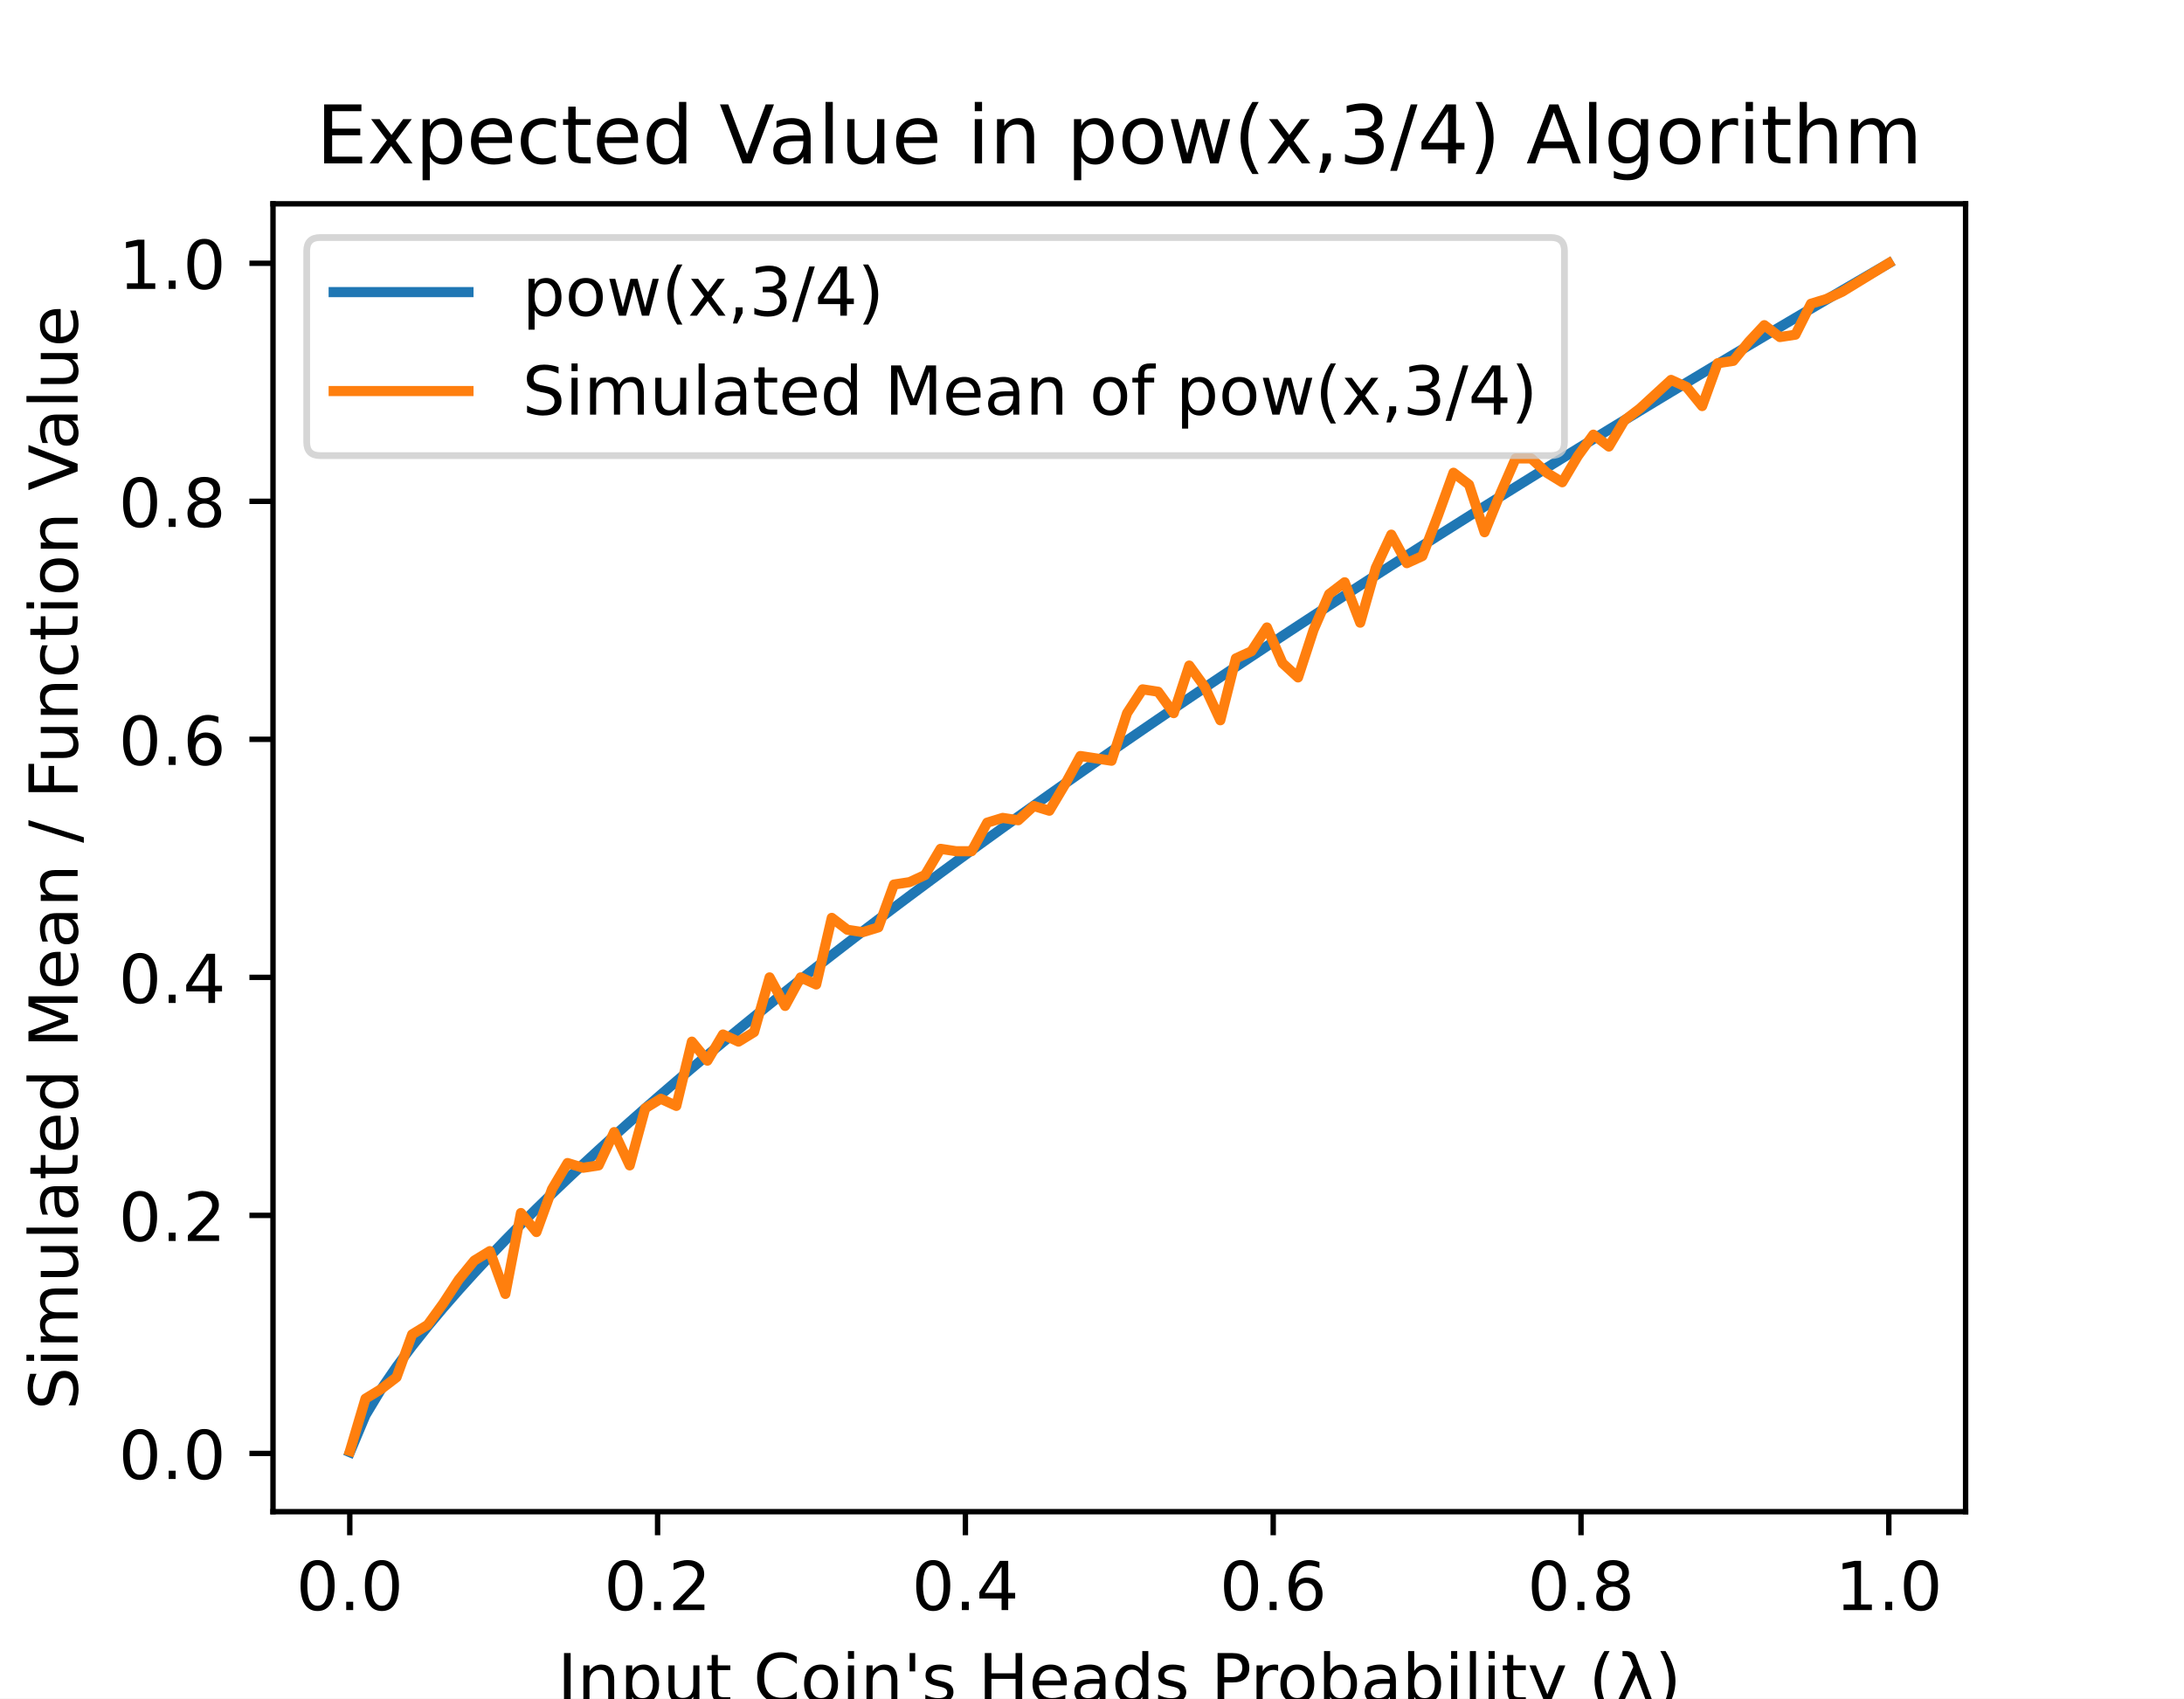
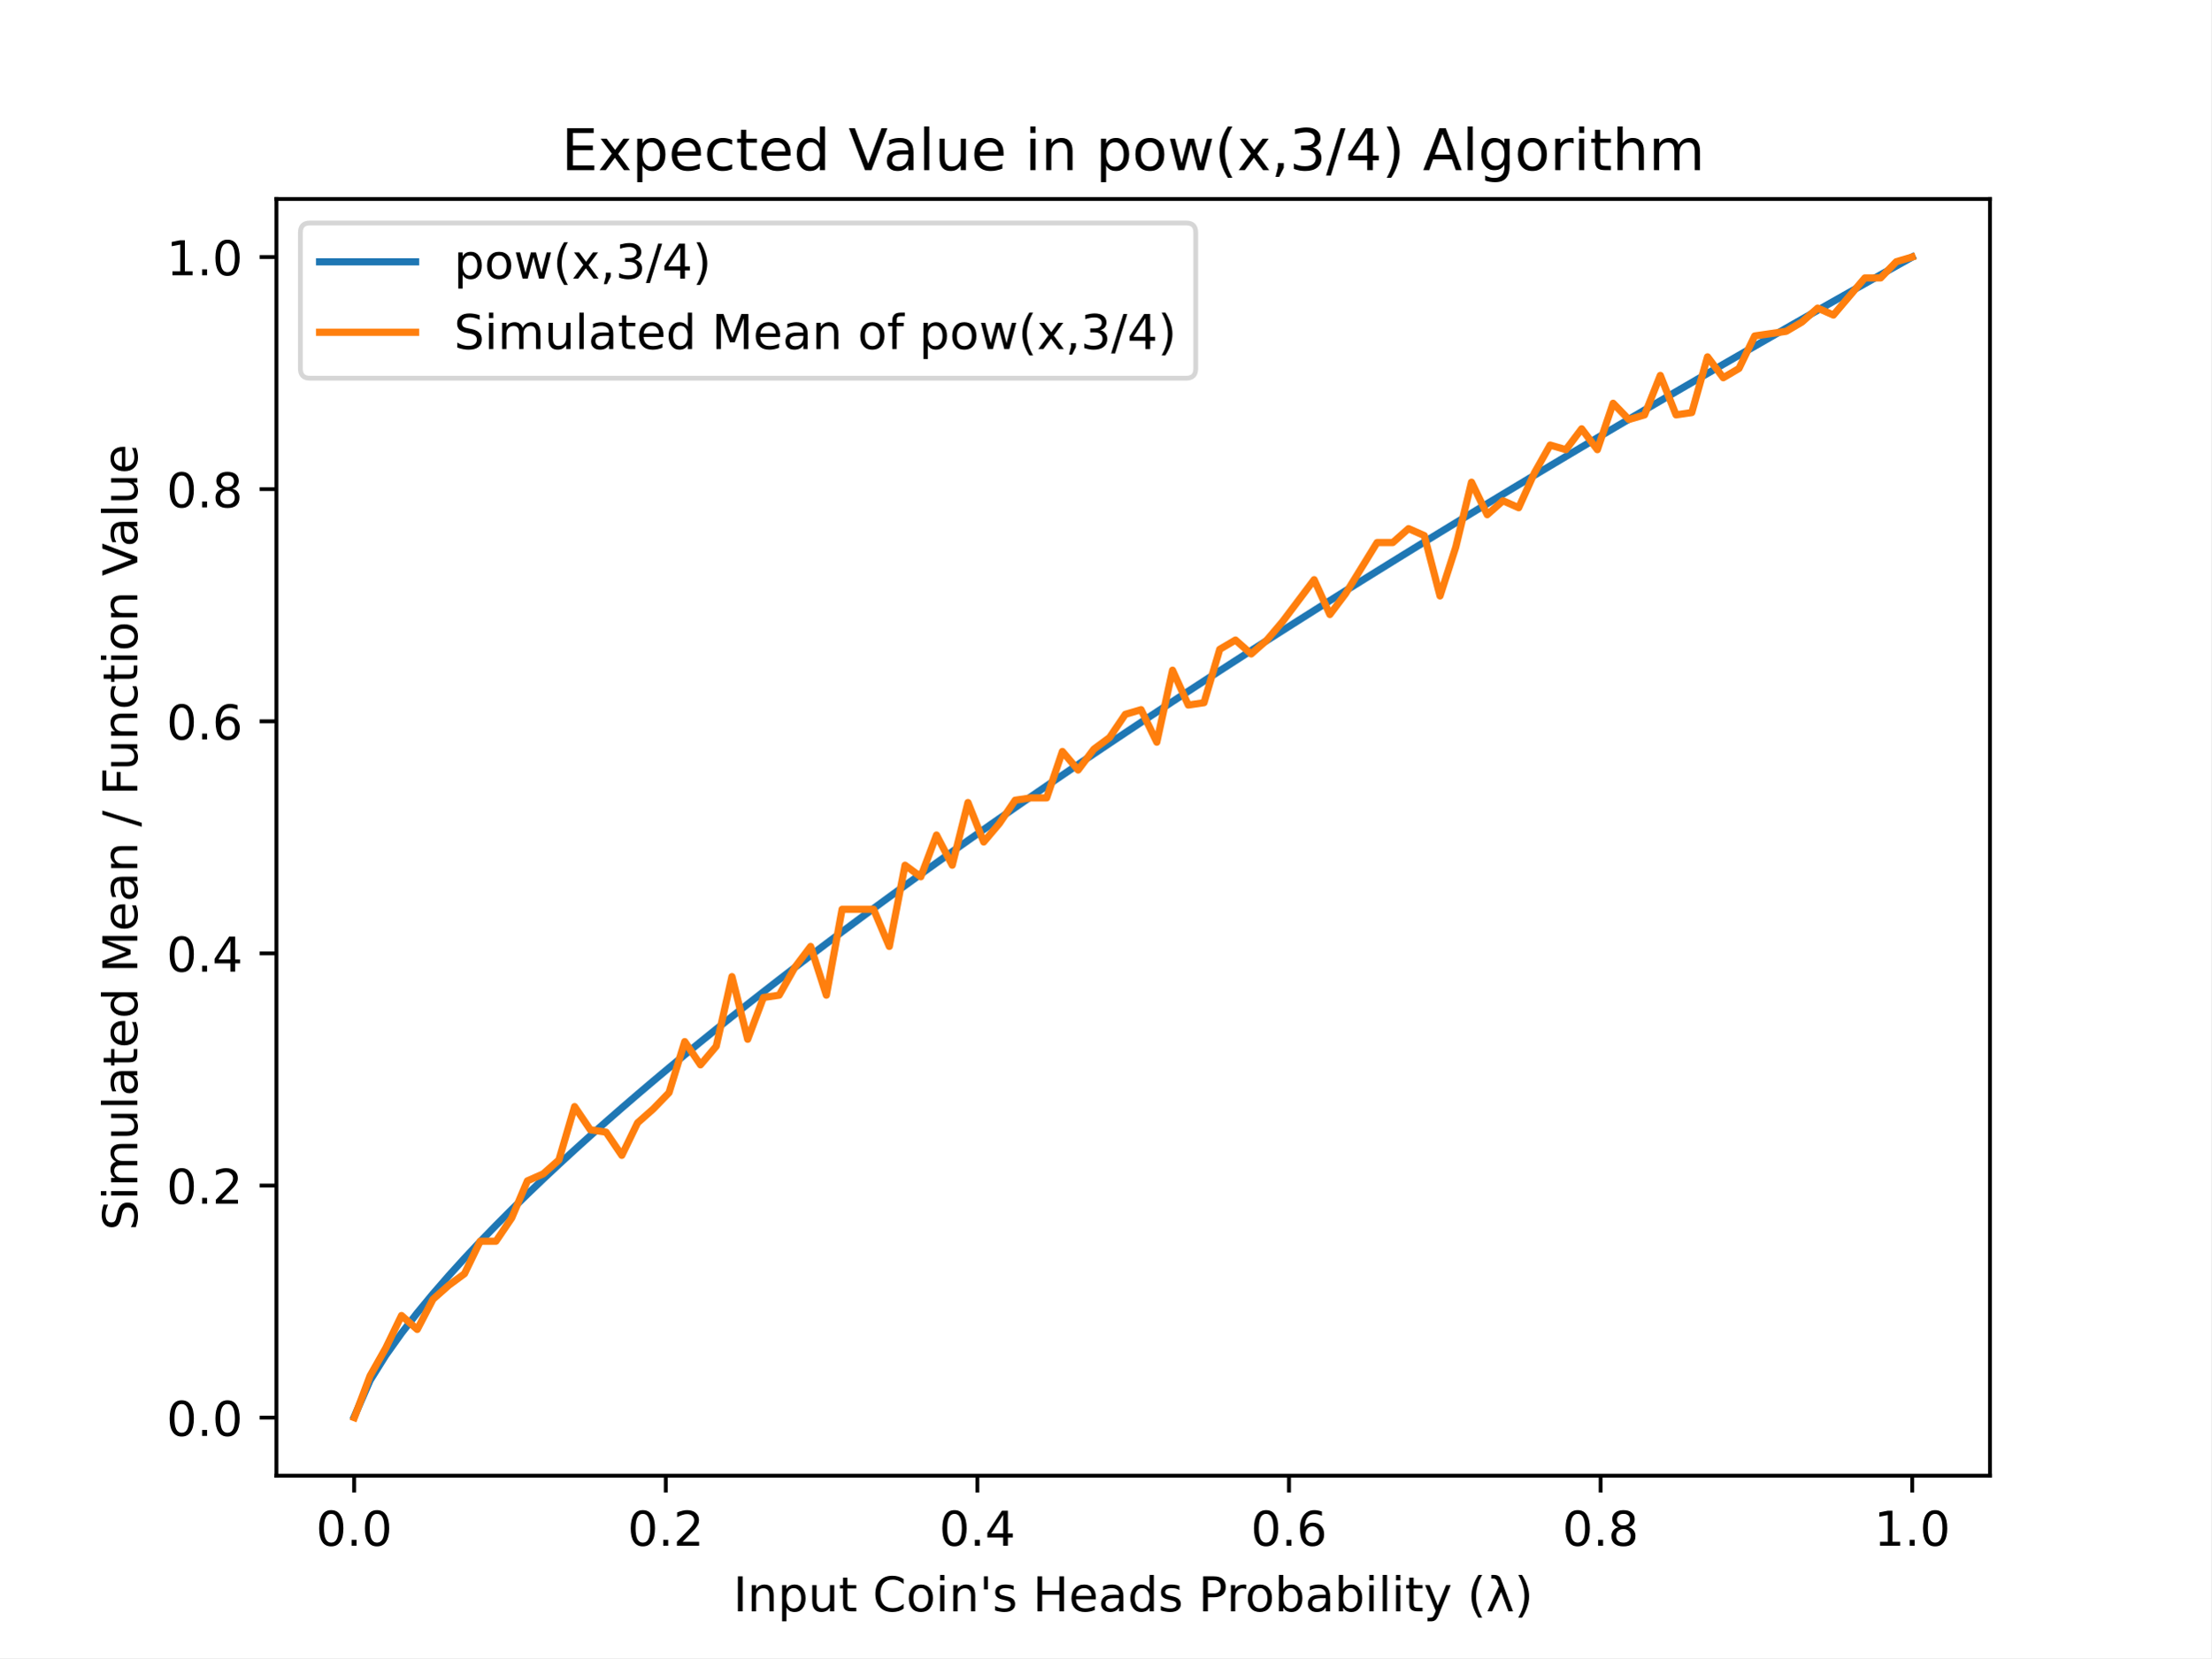
- <svg xmlns="http://www.w3.org/2000/svg" xmlns:xlink="http://www.w3.org/1999/xlink" height="252pt" version="1.1" viewBox="0 0 324 252" width="324pt">
+ <svg xmlns="http://www.w3.org/2000/svg" xmlns:xlink="http://www.w3.org/1999/xlink" height="345.6pt" version="1.1" viewBox="0 0 460.8 345.6" width="460.8pt">
  <defs>
    <style type="text/css">
*{stroke-linecap:butt;stroke-linejoin:round;}
  </style>
  </defs>
  <g id="figure_1">
    <g id="patch_1">
-       <path d="M 0 252  L 324 252  L 324 0  L 0 0  z " style="fill:#ffffff;" />
+       <path d="M 0 345.6  L 460.8 345.6  L 460.8 0  L 0 0  z " style="fill:#ffffff;" />
    </g>
    <g id="axes_1">
      <g id="patch_2">
-         <path d="M 40.5 224.28  L 291.6 224.28  L 291.6 30.24  L 40.5 30.24  z " style="fill:#ffffff;" />
+         <path d="M 57.6 307.584  L 414.72 307.584  L 414.72 41.472  L 57.6 41.472  z " style="fill:#ffffff;" />
      </g>
      <g id="matplotlib.axis_1">
        <g id="xtick_1">
          <g id="line2d_1">
            <defs>
-               <path d="M 0 0  L 0 3.5  " id="m118fe4072f" style="stroke:#000000;stroke-width:0.8;" />
+               <path d="M 0 0  L 0 3.5  " id="mf848f5d6cb" style="stroke:#000000;stroke-width:0.8;" />
            </defs>
            <g>
-               <use style="stroke:#000000;stroke-width:0.8;" x="51.891" xlink:href="#m118fe4072f" y="224.28" />
+               <use style="stroke:#000000;stroke-width:0.8;" x="73.8" xlink:href="#mf848f5d6cb" y="307.584" />
            </g>
          </g>
          <g id="text_1">
-             <text style="font-family:DejaVu Sans;font-size:10px;font-style:normal;font-weight:normal;text-anchor:middle;" transform="rotate(-0, 51.89081, 238.8784)" x="51.891" y="238.878">0.0</text>
+             <text style="font-family:DejaVu Sans;font-size:10px;font-style:normal;font-weight:normal;text-anchor:middle;" transform="rotate(-0, 73.80026, 322.1824)" x="73.8" y="322.182">0.0</text>
          </g>
        </g>
        <g id="xtick_2">
          <g id="line2d_2">
            <g>
-               <use style="stroke:#000000;stroke-width:0.8;" x="97.554" xlink:href="#m118fe4072f" y="224.28" />
+               <use style="stroke:#000000;stroke-width:0.8;" x="138.744" xlink:href="#mf848f5d6cb" y="307.584" />
            </g>
          </g>
          <g id="text_2">
-             <text style="font-family:DejaVu Sans;font-size:10px;font-style:normal;font-weight:normal;text-anchor:middle;" transform="rotate(-0, 97.55448, 238.8784)" x="97.554" y="238.878">0.2</text>
+             <text style="font-family:DejaVu Sans;font-size:10px;font-style:normal;font-weight:normal;text-anchor:middle;" transform="rotate(-0, 138.7442, 322.1824)" x="138.744" y="322.182">0.2</text>
          </g>
        </g>
        <g id="xtick_3">
          <g id="line2d_3">
            <g>
-               <use style="stroke:#000000;stroke-width:0.8;" x="143.218" xlink:href="#m118fe4072f" y="224.28" />
+               <use style="stroke:#000000;stroke-width:0.8;" x="203.688" xlink:href="#mf848f5d6cb" y="307.584" />
            </g>
          </g>
          <g id="text_3">
-             <text style="font-family:DejaVu Sans;font-size:10px;font-style:normal;font-weight:normal;text-anchor:middle;" transform="rotate(-0, 143.2182, 238.8784)" x="143.218" y="238.878">0.4</text>
+             <text style="font-family:DejaVu Sans;font-size:10px;font-style:normal;font-weight:normal;text-anchor:middle;" transform="rotate(-0, 203.6881, 322.1824)" x="203.688" y="322.182">0.4</text>
          </g>
        </g>
        <g id="xtick_4">
          <g id="line2d_4">
            <g>
-               <use style="stroke:#000000;stroke-width:0.8;" x="188.882" xlink:href="#m118fe4072f" y="224.28" />
+               <use style="stroke:#000000;stroke-width:0.8;" x="268.632" xlink:href="#mf848f5d6cb" y="307.584" />
            </g>
          </g>
          <g id="text_4">
-             <text style="font-family:DejaVu Sans;font-size:10px;font-style:normal;font-weight:normal;text-anchor:middle;" transform="rotate(-0, 188.8818, 238.8784)" x="188.882" y="238.878">0.6</text>
+             <text style="font-family:DejaVu Sans;font-size:10px;font-style:normal;font-weight:normal;text-anchor:middle;" transform="rotate(-0, 268.6319, 322.1824)" x="268.632" y="322.182">0.6</text>
          </g>
        </g>
        <g id="xtick_5">
          <g id="line2d_5">
            <g>
-               <use style="stroke:#000000;stroke-width:0.8;" x="234.546" xlink:href="#m118fe4072f" y="224.28" />
+               <use style="stroke:#000000;stroke-width:0.8;" x="333.576" xlink:href="#mf848f5d6cb" y="307.584" />
            </g>
          </g>
          <g id="text_5">
-             <text style="font-family:DejaVu Sans;font-size:10px;font-style:normal;font-weight:normal;text-anchor:middle;" transform="rotate(-0, 234.5455, 238.8784)" x="234.546" y="238.878">0.8</text>
+             <text style="font-family:DejaVu Sans;font-size:10px;font-style:normal;font-weight:normal;text-anchor:middle;" transform="rotate(-0, 333.5758, 322.1824)" x="333.576" y="322.182">0.8</text>
          </g>
        </g>
        <g id="xtick_6">
          <g id="line2d_6">
            <g>
-               <use style="stroke:#000000;stroke-width:0.8;" x="280.209" xlink:href="#m118fe4072f" y="224.28" />
+               <use style="stroke:#000000;stroke-width:0.8;" x="398.52" xlink:href="#mf848f5d6cb" y="307.584" />
            </g>
          </g>
          <g id="text_6">
-             <text style="font-family:DejaVu Sans;font-size:10px;font-style:normal;font-weight:normal;text-anchor:middle;" transform="rotate(-0, 280.2092, 238.8784)" x="280.209" y="238.878">1.0</text>
+             <text style="font-family:DejaVu Sans;font-size:10px;font-style:normal;font-weight:normal;text-anchor:middle;" transform="rotate(-0, 398.5197, 322.1824)" x="398.52" y="322.182">1.0</text>
          </g>
        </g>
        <g id="text_7">
-           <text style="font-family:DejaVu Sans;font-size:10px;font-style:normal;font-weight:normal;text-anchor:middle;" transform="rotate(-0, 166.05, 252.5566)" x="166.05" y="252.557">Input Coin's Heads Probability (λ)</text>
+           <text style="font-family:DejaVu Sans;font-size:10px;font-style:normal;font-weight:normal;text-anchor:middle;" transform="rotate(-0, 236.16, 335.8606)" x="236.16" y="335.861">Input Coin's Heads Probability (λ)</text>
        </g>
      </g>
      <g id="matplotlib.axis_2">
        <g id="ytick_1">
          <g id="line2d_7">
            <defs>
-               <path d="M 0 0  L -3.5 0  " id="m3400a753d0" style="stroke:#000000;stroke-width:0.8;" />
+               <path d="M 0 0  L -3.5 0  " id="mbe533e491d" style="stroke:#000000;stroke-width:0.8;" />
            </defs>
            <g>
-               <use style="stroke:#000000;stroke-width:0.8;" x="40.5" xlink:href="#m3400a753d0" y="215.637" />
+               <use style="stroke:#000000;stroke-width:0.8;" x="57.6" xlink:href="#mbe533e491d" y="295.488" />
            </g>
          </g>
          <g id="text_8">
-             <text style="font-family:DejaVu Sans;font-size:10px;font-style:normal;font-weight:normal;text-anchor:end;" transform="rotate(-0, 33.5, 219.4358)" x="33.5" y="219.436">0.0</text>
+             <text style="font-family:DejaVu Sans;font-size:10px;font-style:normal;font-weight:normal;text-anchor:end;" transform="rotate(-0, 50.6, 299.2872)" x="50.6" y="299.287">0.0</text>
          </g>
        </g>
        <g id="ytick_2">
          <g id="line2d_8">
            <g>
-               <use style="stroke:#000000;stroke-width:0.8;" x="40.5" xlink:href="#m3400a753d0" y="180.321" />
+               <use style="stroke:#000000;stroke-width:0.8;" x="57.6" xlink:href="#mbe533e491d" y="247.104" />
            </g>
          </g>
          <g id="text_9">
-             <text style="font-family:DejaVu Sans;font-size:10px;font-style:normal;font-weight:normal;text-anchor:end;" transform="rotate(-0, 33.5, 184.1205)" x="33.5" y="184.12">0.2</text>
+             <text style="font-family:DejaVu Sans;font-size:10px;font-style:normal;font-weight:normal;text-anchor:end;" transform="rotate(-0, 50.6, 250.9032)" x="50.6" y="250.903">0.2</text>
          </g>
        </g>
        <g id="ytick_3">
          <g id="line2d_9">
            <g>
-               <use style="stroke:#000000;stroke-width:0.8;" x="40.5" xlink:href="#m3400a753d0" y="145.006" />
+               <use style="stroke:#000000;stroke-width:0.8;" x="57.6" xlink:href="#mbe533e491d" y="198.72" />
            </g>
          </g>
          <g id="text_10">
-             <text style="font-family:DejaVu Sans;font-size:10px;font-style:normal;font-weight:normal;text-anchor:end;" transform="rotate(-0, 33.5, 148.8052)" x="33.5" y="148.805">0.4</text>
+             <text style="font-family:DejaVu Sans;font-size:10px;font-style:normal;font-weight:normal;text-anchor:end;" transform="rotate(-0, 50.6, 202.5192)" x="50.6" y="202.519">0.4</text>
          </g>
        </g>
        <g id="ytick_4">
          <g id="line2d_10">
            <g>
-               <use style="stroke:#000000;stroke-width:0.8;" x="40.5" xlink:href="#m3400a753d0" y="109.691" />
+               <use style="stroke:#000000;stroke-width:0.8;" x="57.6" xlink:href="#mbe533e491d" y="150.336" />
            </g>
          </g>
          <g id="text_11">
-             <text style="font-family:DejaVu Sans;font-size:10px;font-style:normal;font-weight:normal;text-anchor:end;" transform="rotate(-0, 33.5, 113.4898)" x="33.5" y="113.49">0.6</text>
+             <text style="font-family:DejaVu Sans;font-size:10px;font-style:normal;font-weight:normal;text-anchor:end;" transform="rotate(-0, 50.6, 154.1352)" x="50.6" y="154.135">0.6</text>
          </g>
        </g>
        <g id="ytick_5">
          <g id="line2d_11">
            <g>
-               <use style="stroke:#000000;stroke-width:0.8;" x="40.5" xlink:href="#m3400a753d0" y="74.375" />
+               <use style="stroke:#000000;stroke-width:0.8;" x="57.6" xlink:href="#mbe533e491d" y="101.952" />
            </g>
          </g>
          <g id="text_12">
-             <text style="font-family:DejaVu Sans;font-size:10px;font-style:normal;font-weight:normal;text-anchor:end;" transform="rotate(-0, 33.5, 78.17453)" x="33.5" y="78.175">0.8</text>
+             <text style="font-family:DejaVu Sans;font-size:10px;font-style:normal;font-weight:normal;text-anchor:end;" transform="rotate(-0, 50.6, 105.7512)" x="50.6" y="105.751">0.8</text>
          </g>
        </g>
        <g id="ytick_6">
          <g id="line2d_12">
            <g>
-               <use style="stroke:#000000;stroke-width:0.8;" x="40.5" xlink:href="#m3400a753d0" y="39.06" />
+               <use style="stroke:#000000;stroke-width:0.8;" x="57.6" xlink:href="#mbe533e491d" y="53.568" />
            </g>
          </g>
          <g id="text_13">
-             <text style="font-family:DejaVu Sans;font-size:10px;font-style:normal;font-weight:normal;text-anchor:end;" transform="rotate(-0, 33.5, 42.85922)" x="33.5" y="42.859">1.0</text>
+             <text style="font-family:DejaVu Sans;font-size:10px;font-style:normal;font-weight:normal;text-anchor:end;" transform="rotate(-0, 50.6, 57.36722)" x="50.6" y="57.367">1.0</text>
          </g>
        </g>
        <g id="text_14">
-           <text style="font-family:DejaVu Sans;font-size:10px;font-style:normal;font-weight:normal;text-anchor:middle;" transform="rotate(-90, 11.51719, 127.26)" x="11.517" y="127.26">Simulated Mean / Function Value</text>
+           <text style="font-family:DejaVu Sans;font-size:10px;font-style:normal;font-weight:normal;text-anchor:middle;" transform="rotate(-90, 28.61719, 174.528)" x="28.617" y="174.528">Simulated Mean / Function Value</text>
        </g>
      </g>
      <g id="line2d_13">
-         <path clip-path="url(#pe21e9af4bd)" d="M 51.914 215.46  L 54.219 209.97  L 56.525 206.141  L 58.831 202.782  L 61.137 199.696  L 63.443 196.8  L 65.748 194.045  L 68.054 191.403  L 70.36 188.853  L 72.666 186.383  L 74.971 183.98  L 77.277 181.637  L 79.583 179.346  L 81.889 177.102  L 84.195 174.902  L 86.5 172.74  L 88.806 170.614  L 91.112 168.521  L 93.418 166.458  L 95.724 164.424  L 98.029 162.417  L 100.335 160.434  L 102.641 158.475  L 104.947 156.538  L 107.252 154.622  L 109.558 152.726  L 111.864 150.848  L 114.17 148.989  L 116.476 147.147  L 118.781 145.321  L 121.087 143.511  L 123.393 141.716  L 125.699 139.935  L 128.005 138.168  L 130.31 136.415  L 132.616 134.674  L 134.922 132.946  L 137.228 131.229  L 139.533 129.524  L 141.839 127.831  L 144.145 126.148  L 146.451 124.476  L 148.757 122.814  L 151.062 121.161  L 153.368 119.519  L 155.674 117.885  L 157.98 116.261  L 160.286 114.645  L 162.591 113.038  L 164.897 111.44  L 167.203 109.849  L 169.509 108.267  L 171.814 106.692  L 174.12 105.125  L 176.426 103.565  L 178.732 102.012  L 181.038 100.466  L 183.343 98.928  L 185.649 97.396  L 187.955 95.87  L 190.261 94.351  L 192.567 92.838  L 194.872 91.332  L 197.178 89.832  L 199.484 88.337  L 201.79 86.848  L 204.095 85.365  L 206.401 83.888  L 208.707 82.416  L 211.013 80.95  L 213.319 79.489  L 215.624 78.033  L 217.93 76.582  L 220.236 75.136  L 222.542 73.695  L 224.848 72.259  L 227.153 70.828  L 229.459 69.402  L 231.765 67.98  L 234.071 66.562  L 236.376 65.149  L 238.682 63.741  L 240.988 62.337  L 243.294 60.937  L 245.6 59.541  L 247.905 58.15  L 250.211 56.763  L 252.517 55.379  L 254.823 54  L 257.129 52.624  L 259.434 51.253  L 261.74 49.885  L 264.046 48.521  L 266.352 47.16  L 268.657 45.804  L 270.963 44.451  L 273.269 43.101  L 275.575 41.755  L 277.881 40.412  L 280.186 39.073  " style="fill:none;stroke:#1f77b4;stroke-linecap:square;stroke-width:1.5;" />
+         <path clip-path="url(#p8bd631362e)" d="M 73.833 295.246  L 77.112 287.724  L 80.391 282.478  L 83.671 277.877  L 86.95 273.649  L 90.229 269.68  L 93.509 265.906  L 96.788 262.286  L 100.067 258.794  L 103.347 255.409  L 106.626 252.117  L 109.905 248.906  L 113.185 245.768  L 116.464 242.694  L 119.743 239.679  L 123.023 236.717  L 126.302 233.804  L 129.581 230.936  L 132.861 228.111  L 136.14 225.324  L 139.42 222.573  L 142.699 219.857  L 145.978 217.173  L 149.258 214.519  L 152.537 211.894  L 155.816 209.297  L 159.096 206.725  L 162.375 204.177  L 165.654 201.653  L 168.934 199.152  L 172.213 196.672  L 175.492 194.212  L 178.772 191.773  L 182.051 189.352  L 185.33 186.949  L 188.61 184.565  L 191.889 182.197  L 195.168 179.845  L 198.448 177.51  L 201.727 175.189  L 205.006 172.884  L 208.286 170.593  L 211.565 168.315  L 214.844 166.052  L 218.124 163.801  L 221.403 161.563  L 224.682 159.338  L 227.962 157.124  L 231.241 154.923  L 234.52 152.732  L 237.8 150.553  L 241.079 148.385  L 244.358 146.228  L 247.638 144.08  L 250.917 141.943  L 254.196 139.816  L 257.476 137.698  L 260.755 135.59  L 264.034 133.491  L 267.314 131.401  L 270.593 129.32  L 273.872 127.248  L 277.152 125.184  L 280.431 123.128  L 283.71 121.08  L 286.99 119.041  L 290.269 117.009  L 293.548 114.985  L 296.828 112.968  L 300.107 110.959  L 303.386 108.958  L 306.666 106.963  L 309.945 104.975  L 313.224 102.994  L 316.504 101.02  L 319.783 99.053  L 323.062 97.092  L 326.342 95.138  L 329.621 93.19  L 332.9 91.248  L 336.18 89.312  L 339.459 87.382  L 342.739 85.459  L 346.018 83.541  L 349.297 81.629  L 352.577 79.722  L 355.856 77.822  L 359.135 75.926  L 362.415 74.036  L 365.694 72.152  L 368.973 70.273  L 372.253 68.399  L 375.532 66.53  L 378.811 64.666  L 382.091 62.807  L 385.37 60.953  L 388.649 59.104  L 391.929 57.26  L 395.208 55.421  L 398.487 53.586  " style="fill:none;stroke:#1f77b4;stroke-linecap:square;stroke-width:1.5;" />
      </g>
      <g id="line2d_14">
-         <path clip-path="url(#pe21e9af4bd)" d="M 51.914 215.283  L 54.219 207.514  L 56.525 206.101  L 58.831 204.336  L 61.137 197.979  L 63.443 196.566  L 65.748 193.388  L 68.054 189.856  L 70.36 187.031  L 72.666 185.619  L 74.971 191.975  L 77.277 179.968  L 79.583 182.793  L 81.889 176.437  L 84.195 172.552  L 86.5 173.258  L 88.806 172.905  L 91.112 167.961  L 93.418 172.905  L 95.724 164.429  L 98.029 163.017  L 100.335 164.076  L 102.641 154.541  L 104.947 157.366  L 107.252 153.482  L 109.558 154.541  L 111.864 153.128  L 114.17 145.006  L 116.476 149.244  L 118.781 145.006  L 121.087 146.065  L 123.393 136.177  L 125.699 137.943  L 128.005 138.296  L 130.31 137.59  L 132.616 131.233  L 134.922 130.88  L 137.228 129.82  L 139.533 125.936  L 141.839 126.289  L 144.145 126.289  L 146.451 122.051  L 148.757 121.345  L 151.062 121.698  L 153.368 119.579  L 155.674 120.285  L 157.98 116.401  L 160.286 112.163  L 162.591 112.516  L 164.897 112.869  L 167.203 105.806  L 169.509 102.274  L 171.814 102.628  L 174.12 105.806  L 176.426 98.743  L 178.732 101.921  L 181.038 106.865  L 183.343 97.683  L 185.649 96.624  L 187.955 93.092  L 190.261 98.39  L 192.567 100.509  L 194.872 93.446  L 197.178 88.148  L 199.484 86.383  L 201.79 92.386  L 204.095 84.264  L 206.401 79.319  L 208.707 83.557  L 211.013 82.498  L 213.319 76.494  L 215.624 70.137  L 217.93 71.903  L 220.236 78.966  L 222.542 73.316  L 224.848 68.019  L 227.153 68.019  L 229.459 70.137  L 231.765 71.55  L 234.071 67.665  L 236.376 64.487  L 238.682 66.253  L 240.988 62.368  L 243.294 60.602  L 245.6 58.483  L 247.905 56.365  L 250.211 57.424  L 252.517 60.249  L 254.823 53.892  L 257.129 53.539  L 259.434 50.714  L 261.74 48.242  L 264.046 50.008  L 266.352 49.655  L 268.657 45.064  L 270.963 44.357  L 273.269 43.298  L 275.575 41.885  L 277.881 40.473  L 280.186 39.06  " style="fill:none;stroke:#ff7f0e;stroke-linecap:square;stroke-width:1.5;" />
+         <path clip-path="url(#p8bd631362e)" d="M 73.833 295.488  L 77.112 286.779  L 80.391 280.973  L 83.671 274.199  L 86.95 277.102  L 90.229 270.812  L 93.509 267.909  L 96.788 265.49  L 100.067 258.716  L 103.347 258.716  L 106.626 253.878  L 109.905 246.136  L 113.185 244.685  L 116.464 241.782  L 119.743 230.653  L 123.023 235.492  L 126.302 235.976  L 129.581 240.814  L 132.861 234.04  L 136.14 231.137  L 139.42 227.75  L 142.699 217.106  L 145.978 221.944  L 149.258 218.074  L 152.537 203.558  L 155.816 216.622  L 159.096 207.913  L 162.375 207.429  L 165.654 201.623  L 168.934 197.268  L 172.213 207.429  L 175.492 189.527  L 178.772 189.527  L 182.051 189.527  L 185.33 197.268  L 188.61 180.334  L 191.889 182.753  L 195.168 174.044  L 198.448 180.334  L 201.727 167.27  L 205.006 175.496  L 208.286 171.625  L 211.565 166.787  L 214.844 166.303  L 218.124 166.303  L 221.403 156.626  L 224.682 160.497  L 227.962 156.142  L 231.241 153.723  L 234.52 148.884  L 237.8 147.917  L 241.079 154.691  L 244.358 139.692  L 247.638 146.949  L 250.917 146.465  L 254.196 135.337  L 257.476 133.402  L 260.755 136.305  L 264.034 133.402  L 267.314 129.531  L 270.593 125.176  L 273.872 120.822  L 277.152 128.079  L 280.431 123.725  L 283.71 118.403  L 286.99 113.08  L 290.269 113.08  L 293.548 110.177  L 296.828 111.629  L 300.107 124.209  L 303.386 114.048  L 306.666 100.5  L 309.945 107.274  L 313.224 104.371  L 316.504 105.823  L 319.783 98.565  L 323.062 92.759  L 326.342 93.727  L 329.621 89.372  L 332.9 93.727  L 336.18 84.05  L 339.459 87.437  L 342.739 86.469  L 346.018 78.244  L 349.297 86.469  L 352.577 85.985  L 355.856 74.373  L 359.135 78.728  L 362.415 76.792  L 365.694 70.019  L 368.973 69.535  L 372.253 69.051  L 375.532 67.116  L 378.811 64.212  L 382.091 65.664  L 385.37 61.793  L 388.649 57.923  L 391.929 57.923  L 395.208 54.536  L 398.487 53.568  " style="fill:none;stroke:#ff7f0e;stroke-linecap:square;stroke-width:1.5;" />
      </g>
      <g id="patch_3">
-         <path d="M 40.5 224.28  L 40.5 30.24  " style="fill:none;stroke:#000000;stroke-linecap:square;stroke-linejoin:miter;stroke-width:0.8;" />
+         <path d="M 57.6 307.584  L 57.6 41.472  " style="fill:none;stroke:#000000;stroke-linecap:square;stroke-linejoin:miter;stroke-width:0.8;" />
      </g>
      <g id="patch_4">
-         <path d="M 291.6 224.28  L 291.6 30.24  " style="fill:none;stroke:#000000;stroke-linecap:square;stroke-linejoin:miter;stroke-width:0.8;" />
+         <path d="M 414.72 307.584  L 414.72 41.472  " style="fill:none;stroke:#000000;stroke-linecap:square;stroke-linejoin:miter;stroke-width:0.8;" />
      </g>
      <g id="patch_5">
-         <path d="M 40.5 224.28  L 291.6 224.28  " style="fill:none;stroke:#000000;stroke-linecap:square;stroke-linejoin:miter;stroke-width:0.8;" />
+         <path d="M 57.6 307.584  L 414.72 307.584  " style="fill:none;stroke:#000000;stroke-linecap:square;stroke-linejoin:miter;stroke-width:0.8;" />
      </g>
      <g id="patch_6">
-         <path d="M 40.5 30.24  L 291.6 30.24  " style="fill:none;stroke:#000000;stroke-linecap:square;stroke-linejoin:miter;stroke-width:0.8;" />
+         <path d="M 57.6 41.472  L 414.72 41.472  " style="fill:none;stroke:#000000;stroke-linecap:square;stroke-linejoin:miter;stroke-width:0.8;" />
      </g>
      <g id="text_15">
-         <text style="font-family:DejaVu Sans;font-size:12px;font-style:normal;font-weight:normal;text-anchor:middle;" transform="rotate(-0, 166.05, 24.24)" x="166.05" y="24.24">Expected Value in pow(x,3/4) Algorithm</text>
+         <text style="font-family:DejaVu Sans;font-size:12px;font-style:normal;font-weight:normal;text-anchor:middle;" transform="rotate(-0, 236.16, 35.472)" x="236.16" y="35.472">Expected Value in pow(x,3/4) Algorithm</text>
      </g>
      <g id="legend_1">
        <g id="patch_7">
-           <path d="M 47.5 67.596  L 230.092 67.596  Q 232.092 67.596 232.092 65.596  L 232.092 37.24  Q 232.092 35.24 230.092 35.24  L 47.5 35.24  Q 45.5 35.24 45.5 37.24  L 45.5 65.596  Q 45.5 67.596 47.5 67.596  z " style="fill:#ffffff;opacity:0.8;stroke:#cccccc;stroke-linejoin:miter;" />
+           <path d="M 64.6 78.828  L 247.192 78.828  Q 249.192 78.828 249.192 76.828  L 249.192 48.472  Q 249.192 46.472 247.192 46.472  L 64.6 46.472  Q 62.6 46.472 62.6 48.472  L 62.6 76.828  Q 62.6 78.828 64.6 78.828  z " style="fill:#ffffff;opacity:0.8;stroke:#cccccc;stroke-linejoin:miter;" />
        </g>
        <g id="line2d_15">
-           <path d="M 49.5 43.338  L 69.5 43.338  " style="fill:none;stroke:#1f77b4;stroke-linecap:square;stroke-width:1.5;" />
+           <path d="M 66.6 54.57  L 86.6 54.57  " style="fill:none;stroke:#1f77b4;stroke-linecap:square;stroke-width:1.5;" />
        </g>
        <g id="line2d_16" />
        <g id="text_16">
-           <text style="font-family:DejaVu Sans;font-size:10px;font-style:normal;font-weight:normal;text-anchor:start;" transform="rotate(-0, 77.5, 46.83844)" x="77.5" y="46.838">pow(x,3/4)</text>
+           <text style="font-family:DejaVu Sans;font-size:10px;font-style:normal;font-weight:normal;text-anchor:start;" transform="rotate(-0, 94.6, 58.07044)" x="94.6" y="58.07">pow(x,3/4)</text>
        </g>
        <g id="line2d_17">
-           <path d="M 49.5 58.017  L 69.5 58.017  " style="fill:none;stroke:#ff7f0e;stroke-linecap:square;stroke-width:1.5;" />
+           <path d="M 66.6 69.249  L 86.6 69.249  " style="fill:none;stroke:#ff7f0e;stroke-linecap:square;stroke-width:1.5;" />
        </g>
        <g id="line2d_18" />
        <g id="text_17">
-           <text style="font-family:DejaVu Sans;font-size:10px;font-style:normal;font-weight:normal;text-anchor:start;" transform="rotate(-0, 77.5, 61.51656)" x="77.5" y="61.517">Simulated Mean of pow(x,3/4)</text>
+           <text style="font-family:DejaVu Sans;font-size:10px;font-style:normal;font-weight:normal;text-anchor:start;" transform="rotate(-0, 94.6, 72.74856)" x="94.6" y="72.749">Simulated Mean of pow(x,3/4)</text>
        </g>
      </g>
    </g>
  </g>
  <defs>
-     <clipPath id="pe21e9af4bd">
-       <rect height="194.04" width="251.1" x="40.5" y="30.24" />
+     <clipPath id="p8bd631362e">
+       <rect height="266.112" width="357.12" x="57.6" y="41.472" />
    </clipPath>
  </defs>
</svg>
